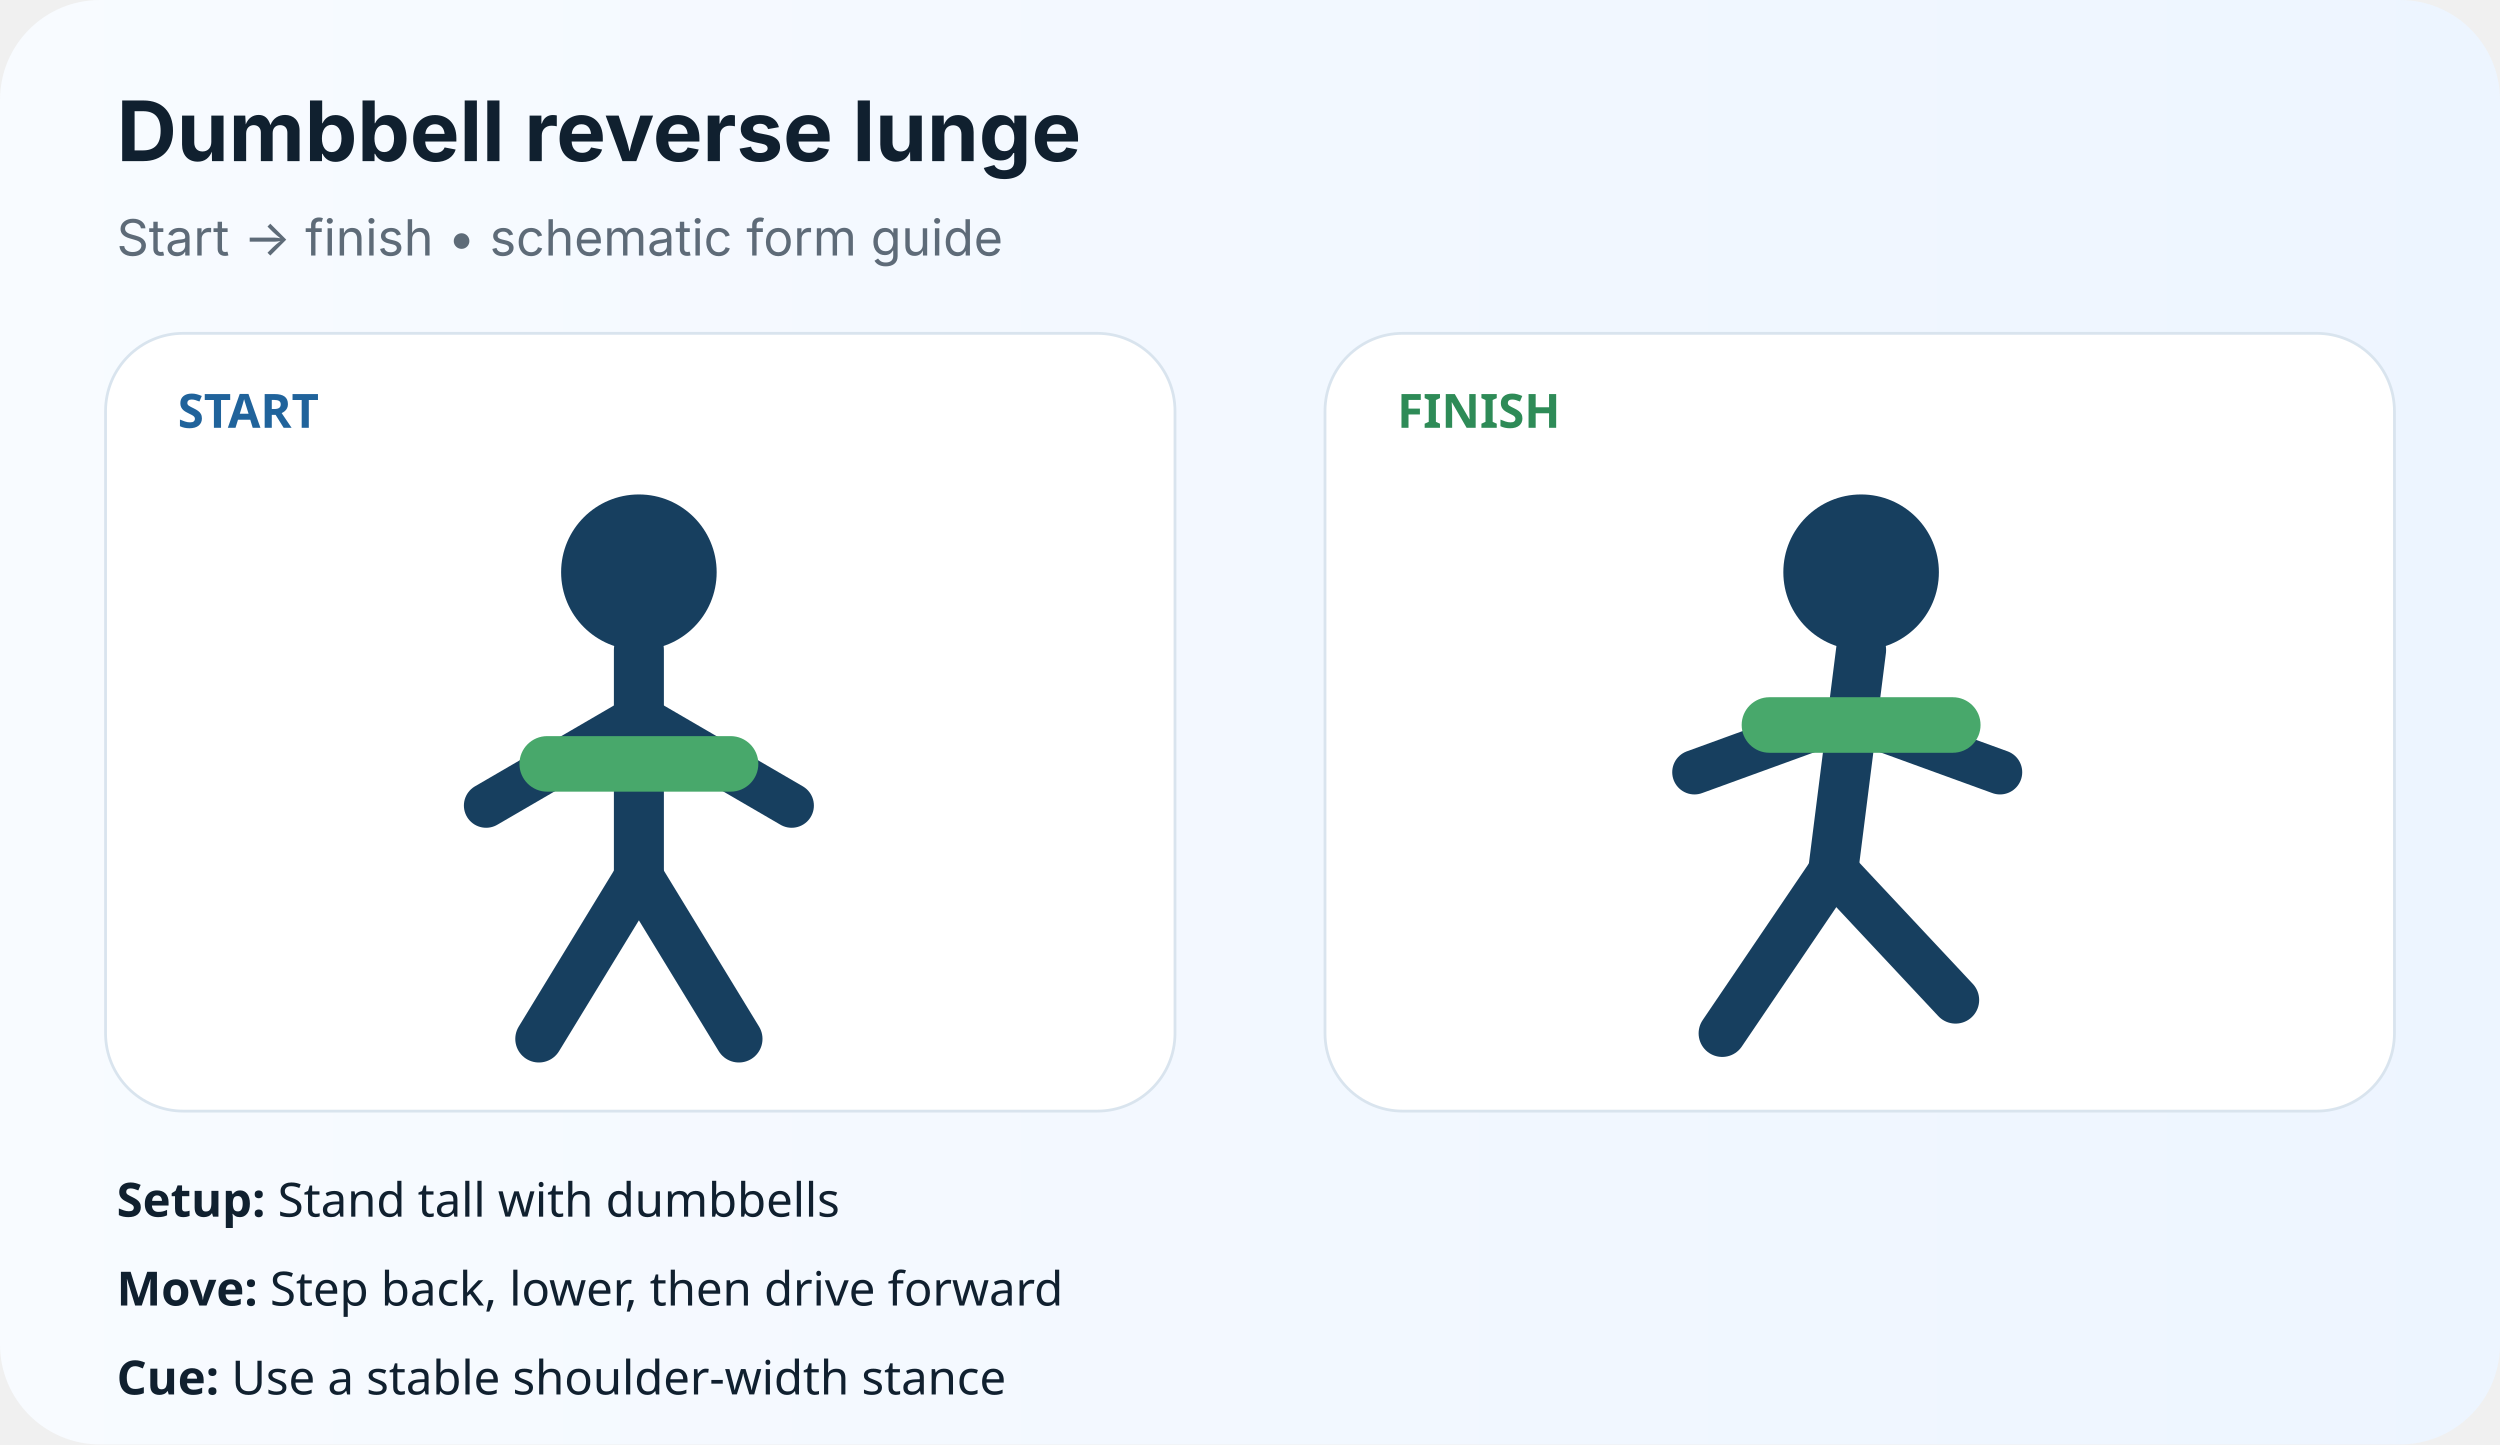
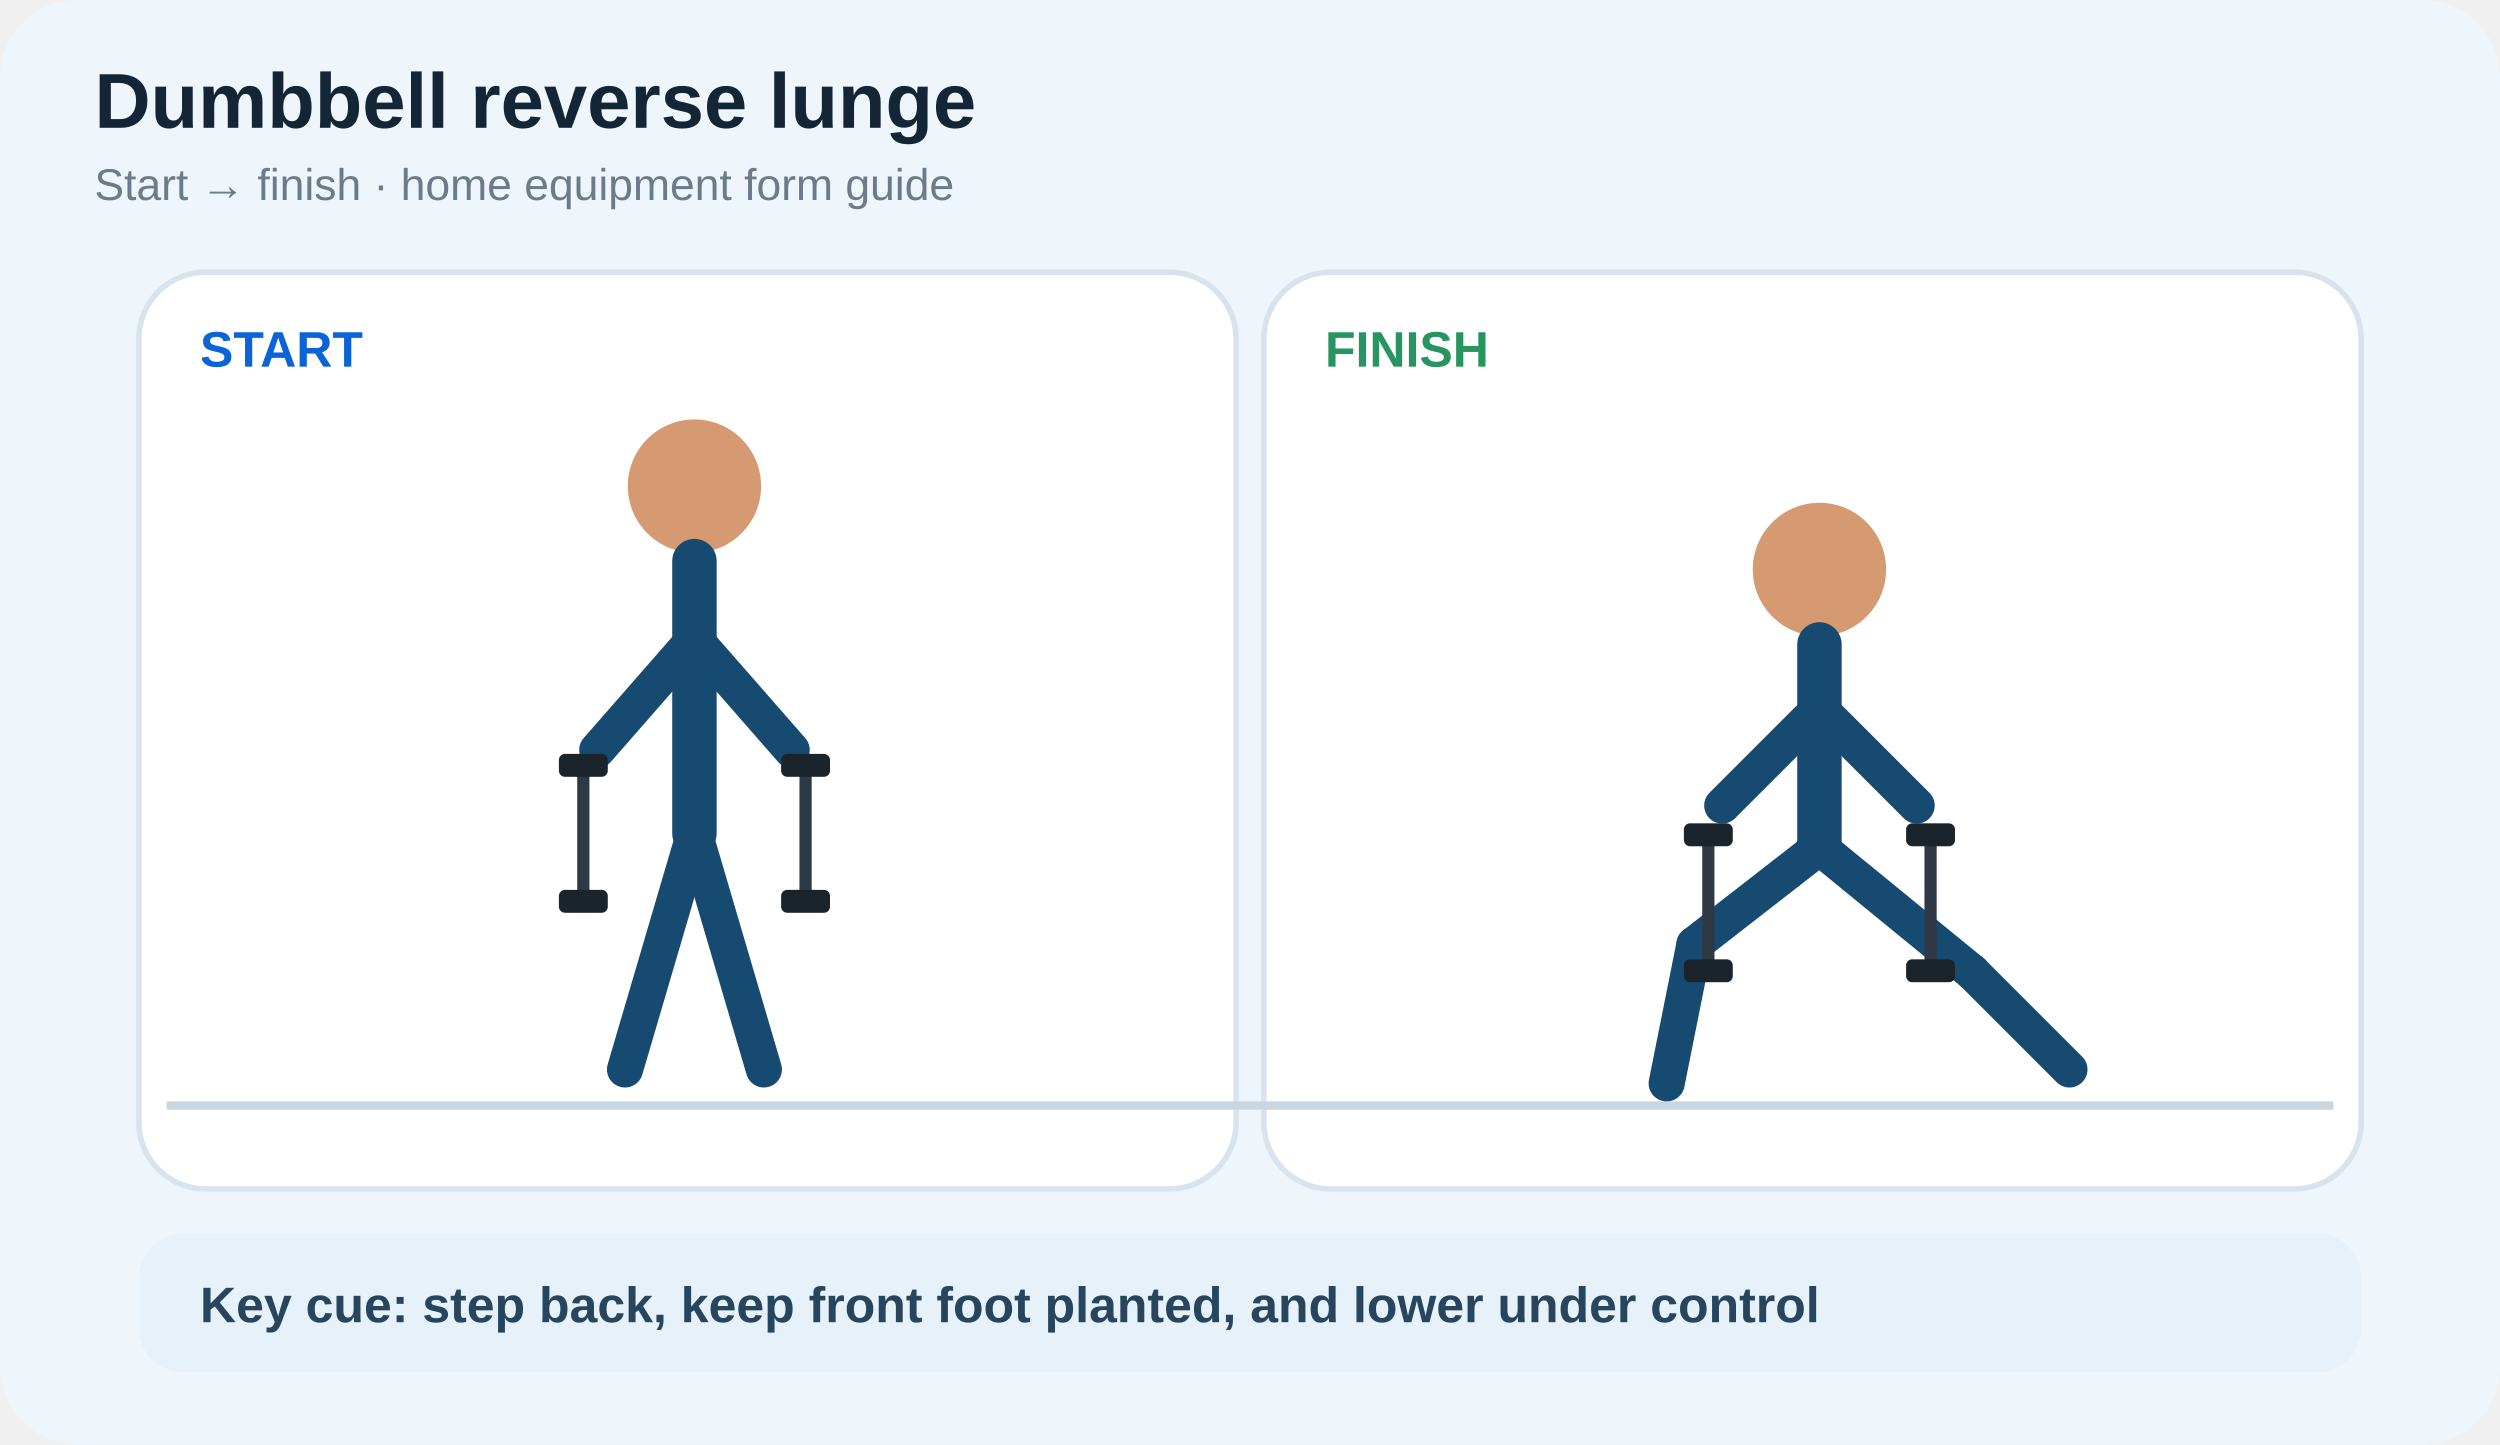
<svg xmlns="http://www.w3.org/2000/svg" width="900" height="520" viewBox="0 0 900 520">
-   <defs>
-     <linearGradient id="bg" x1="0" x2="1">
-       <stop stop-color="#f8fbff" />
-       <stop offset="1" stop-color="#edf5ff" />
-     </linearGradient>
-   </defs>
-   <rect width="900" height="520" rx="36" fill="url(#bg)" />
-   <text x="42" y="58" font-family="-apple-system,BlinkMacSystemFont,Segoe UI,sans-serif" font-size="30" font-weight="700" fill="#10202f">Dumbbell reverse lunge</text>
-   <text x="42" y="92" font-family="-apple-system,BlinkMacSystemFont,Segoe UI,sans-serif" font-size="18" fill="#5e6b78">Start → finish • schematic form guide</text>
-   <rect x="38" y="120" width="385" height="280" rx="28" fill="#fff" stroke="#d9e4ee" />
-   <rect x="477" y="120" width="385" height="280" rx="28" fill="#fff" stroke="#d9e4ee" />
-   <text x="64" y="154" font-family="sans-serif" font-size="17" font-weight="700" fill="#20639b">START</text>
-   <text x="503" y="154" font-family="sans-serif" font-size="17" font-weight="700" fill="#2e8b57">FINISH</text>
-   <circle cx="230" cy="206" r="28" fill="#173f5f" />
-   <line x1="230" y1="234" x2="230" y2="315" stroke="#173f5f" stroke-width="18" stroke-linecap="round" />
-   <line x1="230" y1="258" x2="175" y2="290" stroke="#173f5f" stroke-width="16" stroke-linecap="round" />
-   <line x1="230" y1="258" x2="285" y2="290" stroke="#173f5f" stroke-width="16" stroke-linecap="round" />
-   <line x1="230" y1="315" x2="194" y2="374" stroke="#173f5f" stroke-width="17" stroke-linecap="round" />
-   <line x1="230" y1="315" x2="266" y2="374" stroke="#173f5f" stroke-width="17" stroke-linecap="round" />
-   <rect x="187" y="265" width="86" height="20" rx="10" fill="#48a86b" />
-   <circle cx="670" cy="206" r="28" fill="#173f5f" />
-   <line x1="670" y1="234" x2="660" y2="313" stroke="#173f5f" stroke-width="18" stroke-linecap="round" />
-   <line x1="665" y1="258" x2="610" y2="278" stroke="#173f5f" stroke-width="16" stroke-linecap="round" />
-   <line x1="665" y1="258" x2="720" y2="278" stroke="#173f5f" stroke-width="16" stroke-linecap="round" />
-   <line x1="660" y1="313" x2="620" y2="372" stroke="#173f5f" stroke-width="17" stroke-linecap="round" />
-   <line x1="660" y1="313" x2="704" y2="360" stroke="#173f5f" stroke-width="17" stroke-linecap="round" />
-   <rect x="627" y="251" width="86" height="20" rx="10" fill="#48a86b" />
-   <text x="42" y="438" font-family="sans-serif" font-size="17" fill="#10202f">
-     <tspan font-weight="700">Setup:</tspan> Stand tall with dumbbells</text>
-   <text x="42" y="470" font-family="sans-serif" font-size="17" fill="#10202f">
-     <tspan font-weight="700">Move:</tspan> Step back, lower, then drive forward</text>
-   <text x="42" y="502" font-family="sans-serif" font-size="17" fill="#10202f">
-     <tspan font-weight="700">Cue:</tspan> Use a stable shoulder-width stance</text>
+   <rect width="900" height="520" rx="28" fill="#eef5fb" />
+   <text x="34" y="46" font-family="Arial" font-size="28" font-weight="700" fill="#142536">Dumbbell reverse lunge</text>
+   <text x="34" y="72" font-family="Arial" font-size="16" fill="#6c7b89">Start → finish · home equipment form guide</text>
+   <rect x="50" y="98" width="395" height="330" rx="24" fill="#fff" stroke="#d8e3ed" stroke-width="2" />
+   <text x="72" y="132" font-family="Arial" font-size="18" font-weight="700" fill="#0a64d8">START</text>
+   <rect x="455" y="98" width="395" height="330" rx="24" fill="#fff" stroke="#d8e3ed" stroke-width="2" />
+   <text x="477" y="132" font-family="Arial" font-size="18" font-weight="700" fill="#27955f">FINISH</text>
+   <line x1="60" y1="398" x2="840" y2="398" stroke="#c9d5df" stroke-width="3" />
+   <circle cx="250" cy="175" r="24" fill="#d59a72" />
+   <line x1="250" y1="202" x2="250" y2="300" stroke="#174a70" stroke-width="16" stroke-linecap="round" />
+   <line x1="250" y1="230" x2="215" y2="270" stroke="#174a70" stroke-width="13" stroke-linecap="round" />
+   <line x1="250" y1="230" x2="285" y2="270" stroke="#174a70" stroke-width="13" stroke-linecap="round" />
+   <line x1="250" y1="300" x2="225" y2="385" stroke="#174a70" stroke-width="13" stroke-linecap="round" />
+   <line x1="250" y1="300" x2="275" y2="385" stroke="#174a70" stroke-width="13" stroke-linecap="round" />
+   <g transform="translate(210 300) rotate(90) scale(0.55)">
+     <line x1="-38" y1="0" x2="38" y2="0" stroke="#2e3944" stroke-width="8" />
+     <rect x="-52" y="-16" width="15" height="32" rx="4" fill="#1b232b" />
+     <rect x="37" y="-16" width="15" height="32" rx="4" fill="#1b232b" />
+   </g>
+   <g transform="translate(290 300) rotate(90) scale(0.55)">
+     <line x1="-38" y1="0" x2="38" y2="0" stroke="#2e3944" stroke-width="8" />
+     <rect x="-52" y="-16" width="15" height="32" rx="4" fill="#1b232b" />
+     <rect x="37" y="-16" width="15" height="32" rx="4" fill="#1b232b" />
+   </g>
+   <circle cx="655" cy="205" r="24" fill="#d59a72" />
+   <line x1="655" y1="232" x2="655" y2="305" stroke="#174a70" stroke-width="16" stroke-linecap="round" />
+   <line x1="655" y1="255" x2="620" y2="290" stroke="#174a70" stroke-width="13" stroke-linecap="round" />
+   <line x1="655" y1="255" x2="690" y2="290" stroke="#174a70" stroke-width="13" stroke-linecap="round" />
+   <line x1="655" y1="305" x2="610" y2="340" stroke="#174a70" stroke-width="13" stroke-linecap="round" />
+   <line x1="610" y1="340" x2="600" y2="390" stroke="#174a70" stroke-width="13" stroke-linecap="round" />
+   <line x1="655" y1="305" x2="710" y2="350" stroke="#174a70" stroke-width="13" stroke-linecap="round" />
+   <line x1="710" y1="350" x2="745" y2="385" stroke="#174a70" stroke-width="13" stroke-linecap="round" />
+   <g transform="translate(615 325) rotate(90) scale(0.55)">
+     <line x1="-38" y1="0" x2="38" y2="0" stroke="#2e3944" stroke-width="8" />
+     <rect x="-52" y="-16" width="15" height="32" rx="4" fill="#1b232b" />
+     <rect x="37" y="-16" width="15" height="32" rx="4" fill="#1b232b" />
+   </g>
+   <g transform="translate(695 325) rotate(90) scale(0.55)">
+     <line x1="-38" y1="0" x2="38" y2="0" stroke="#2e3944" stroke-width="8" />
+     <rect x="-52" y="-16" width="15" height="32" rx="4" fill="#1b232b" />
+     <rect x="37" y="-16" width="15" height="32" rx="4" fill="#1b232b" />
+   </g>
+   <rect x="50" y="444" width="800" height="50" rx="16" fill="#e7f1f9" />
+   <text x="72" y="476" font-family="Arial" font-size="18" font-weight="600" fill="#27465e">Key cue: step back, keep front foot planted, and lower under control</text>
</svg>
